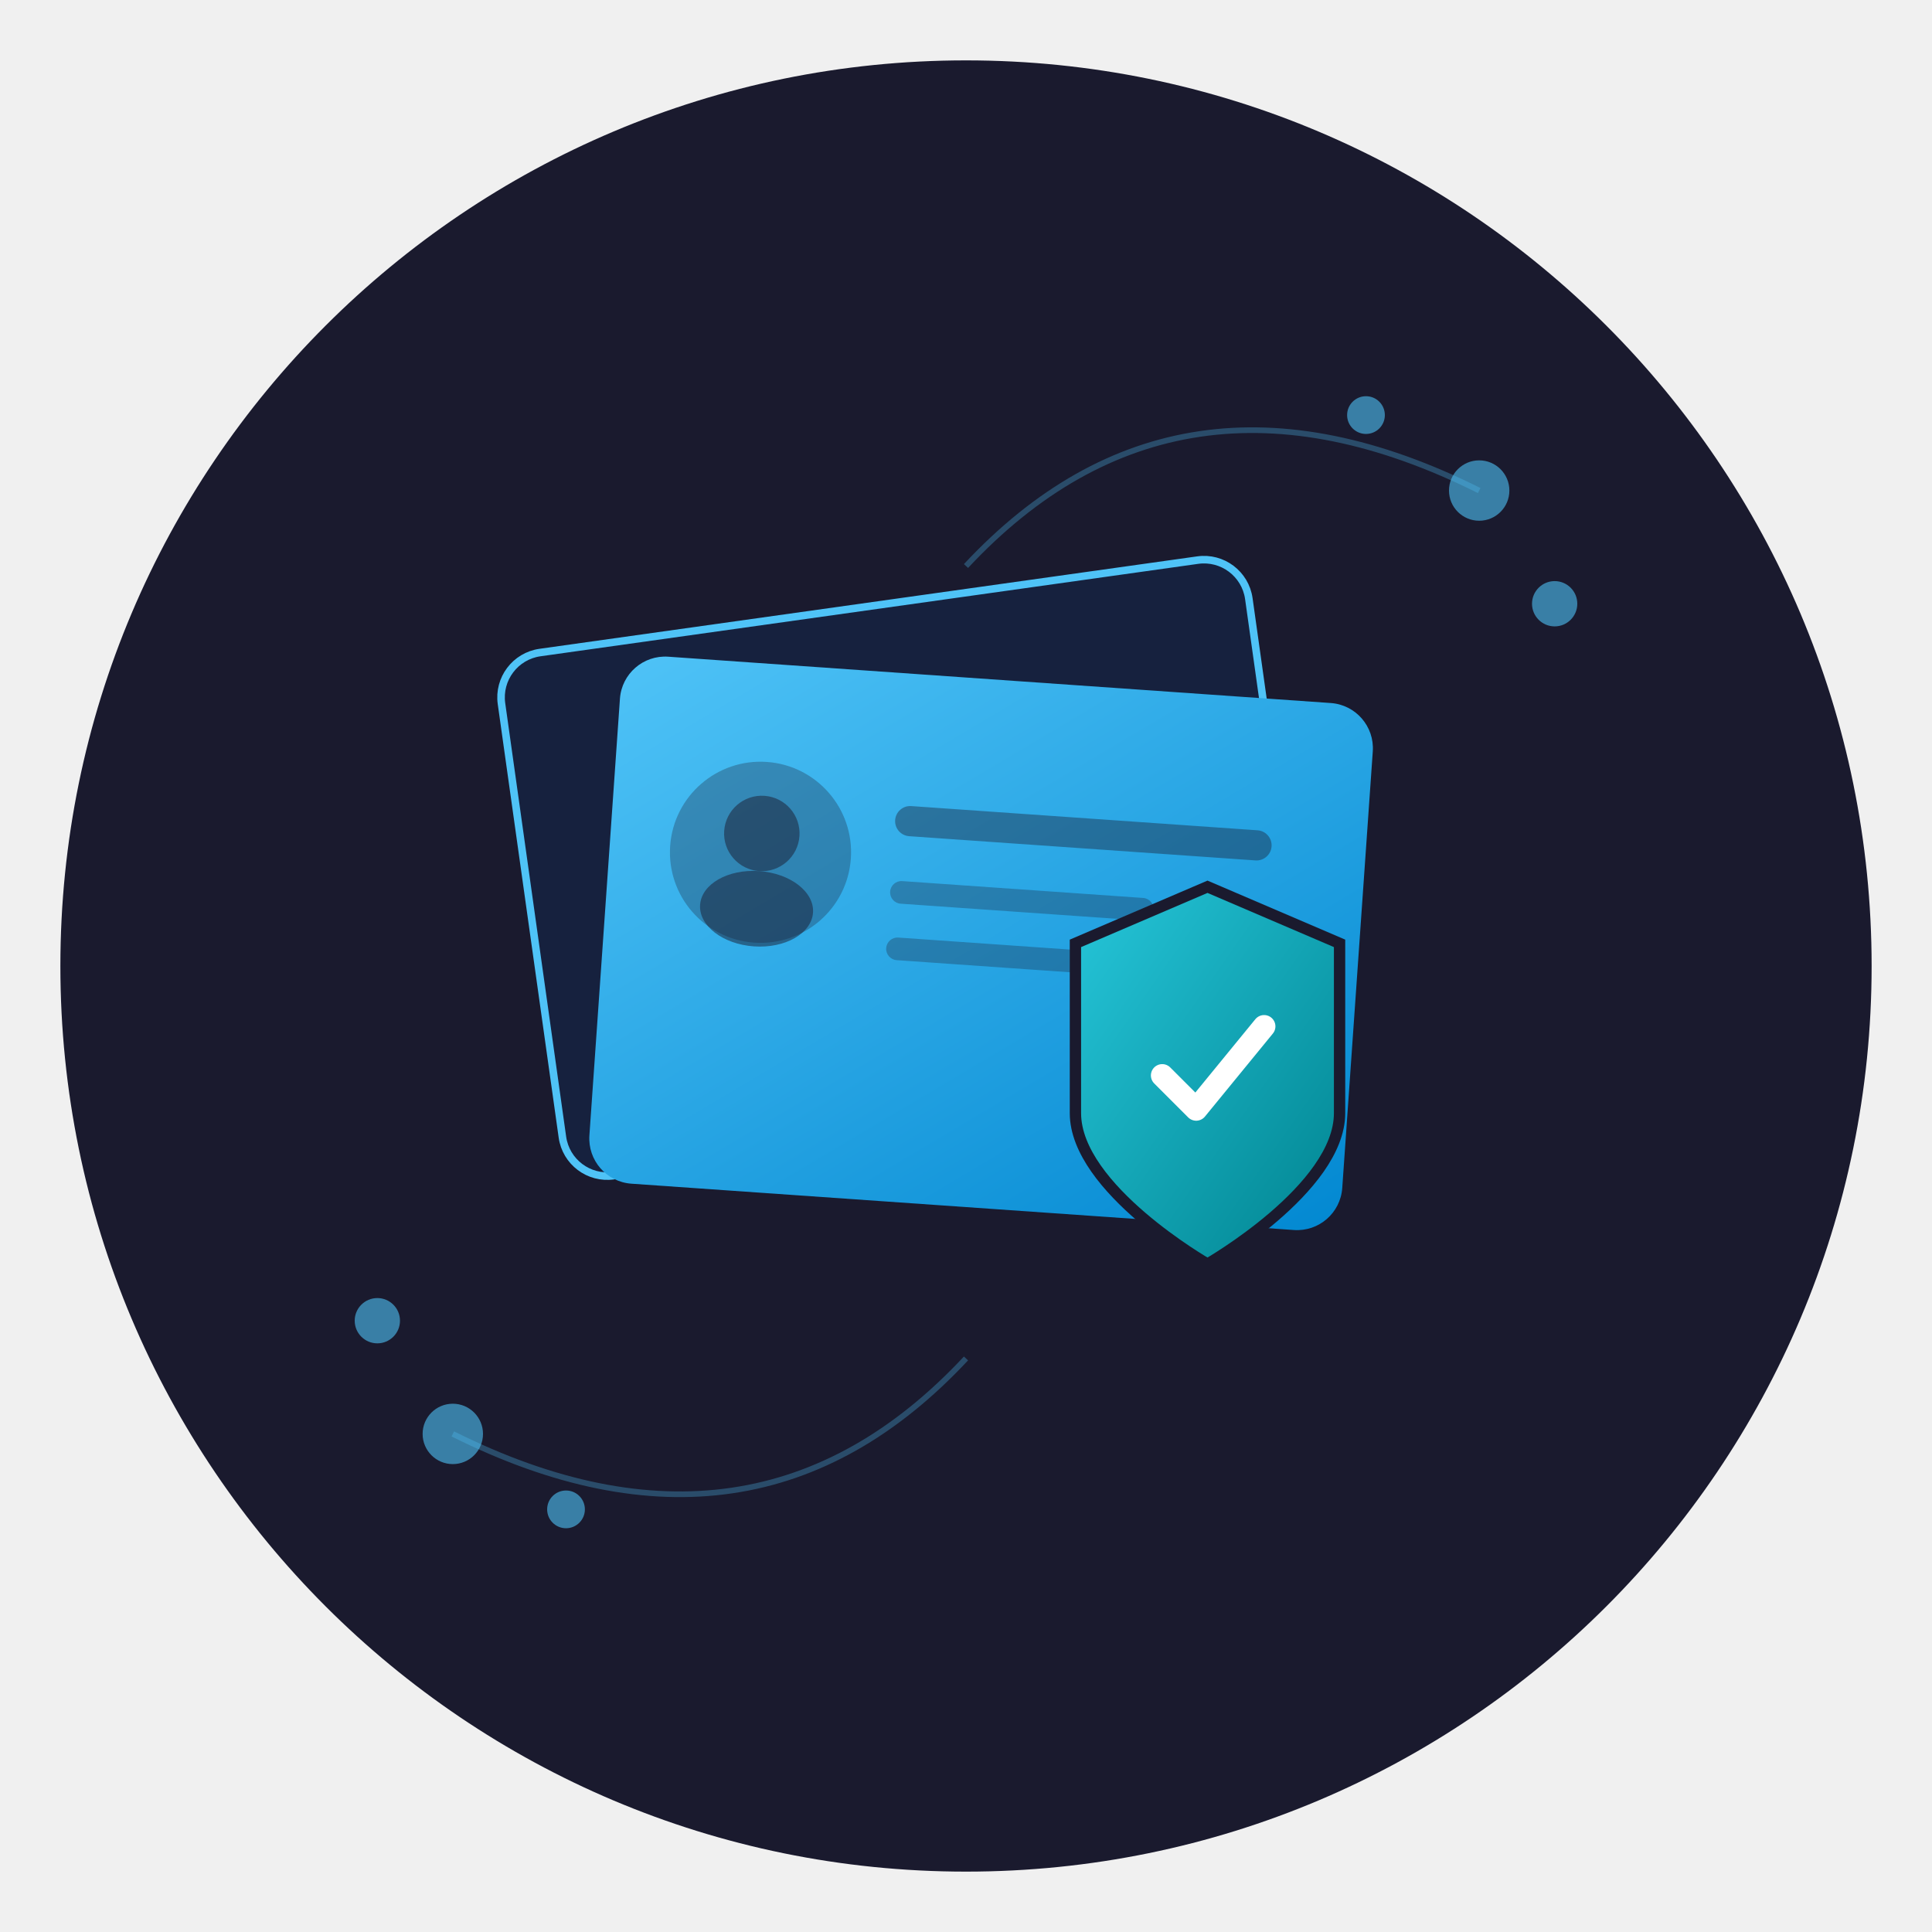
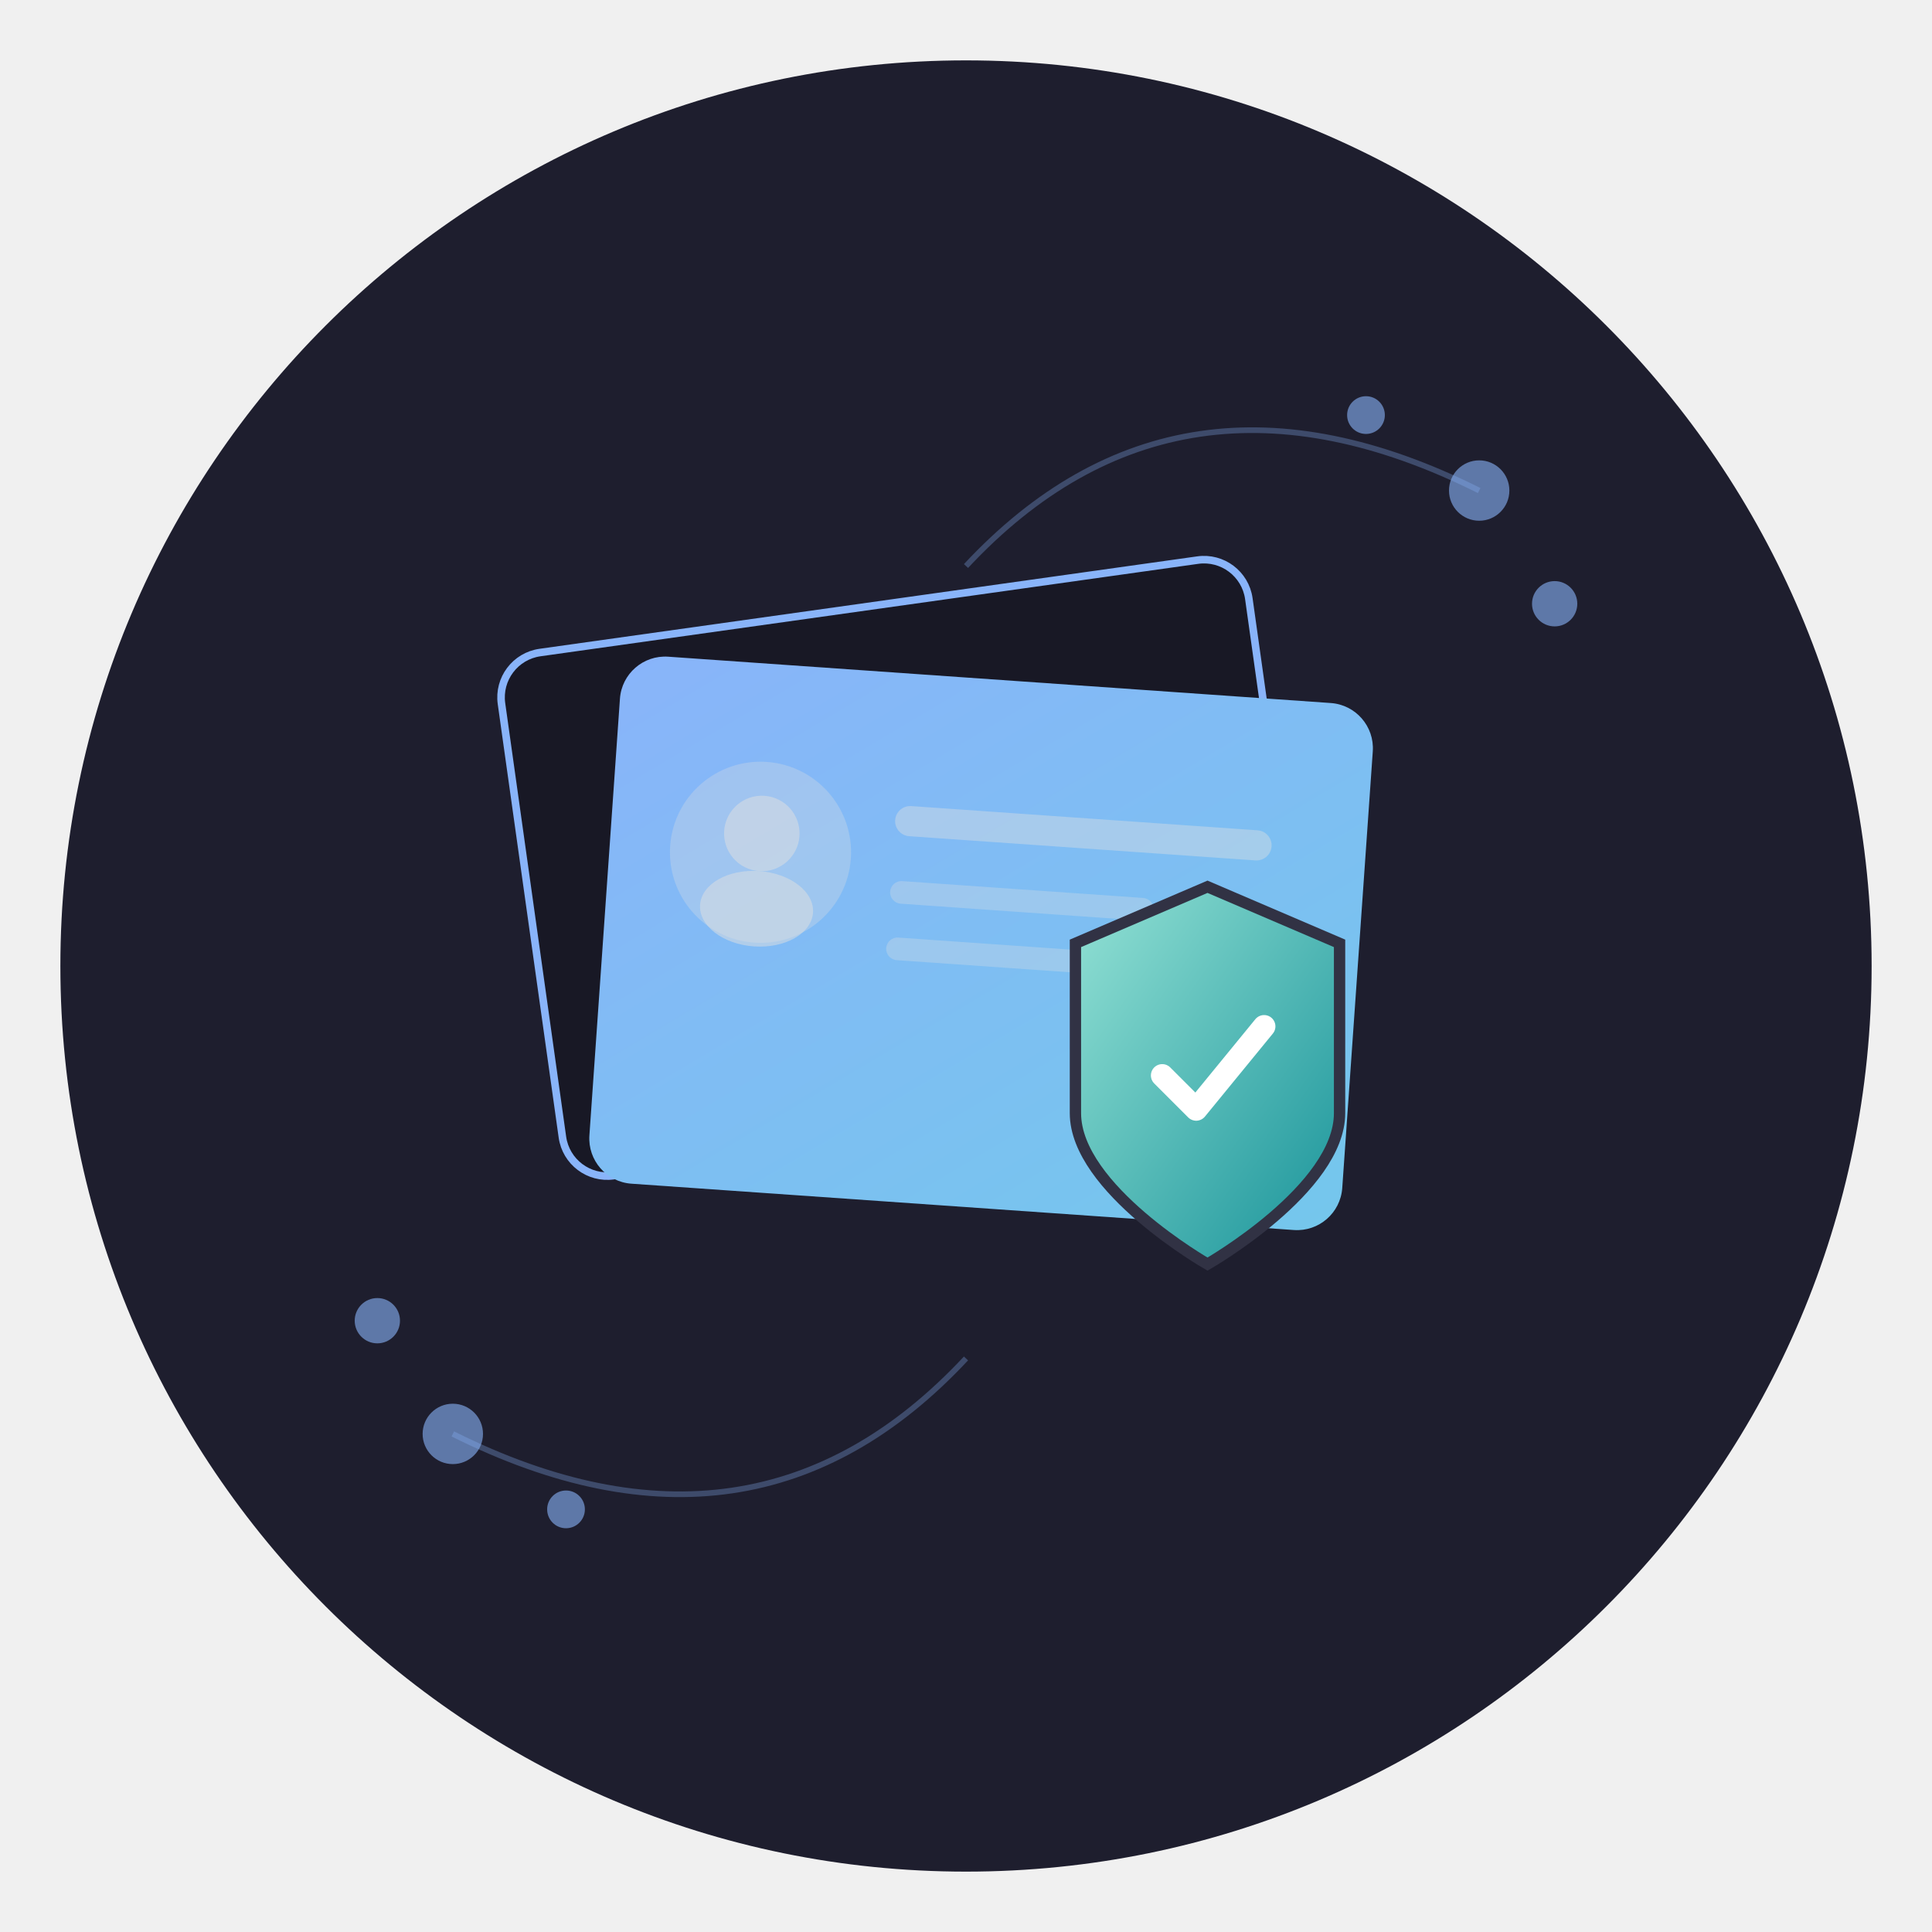
<svg xmlns="http://www.w3.org/2000/svg" viewBox="0 0 512 512">
  <defs>
    <linearGradient id="cardGradient" x1="0%" y1="0%" x2="100%" y2="100%">
-       <stop offset="0%" style="stop-color:#4fc3f7" />
-       <stop offset="100%" style="stop-color:#0288d1" />
+       <stop offset="0%" style="stop-color:#89b4fa" />
+       <stop offset="100%" style="stop-color:#74c7ec" />
    </linearGradient>
    <linearGradient id="shieldGradient" x1="0%" y1="0%" x2="100%" y2="100%">
-       <stop offset="0%" style="stop-color:#26c6da" />
-       <stop offset="100%" style="stop-color:#00838f" />
+       <stop offset="0%" style="stop-color:#94e2d5" />
+       <stop offset="100%" style="stop-color:#179299" />
    </linearGradient>
  </defs>
-   <circle cx="256" cy="256" r="240" fill="#1a1a2e" />
-   <rect x="140" y="160" width="200" height="140" rx="12" ry="12" fill="#16213e" stroke="#4fc3f7" stroke-width="2" transform="rotate(-8 240 230)" />
+   <circle cx="256" cy="256" r="240" fill="#1e1e2e" />
+   <rect x="140" y="160" width="200" height="140" rx="12" ry="12" fill="#181825" stroke="#89b4fa" stroke-width="2" transform="rotate(-8 240 230)" />
  <rect x="160" y="180" width="200" height="140" rx="12" ry="12" fill="url(#cardGradient)" transform="rotate(4 260 250)" />
  <g transform="rotate(4 260 250)">
-     <circle cx="200" cy="230" r="24" fill="#1a1a2e" opacity="0.3" />
-     <circle cx="200" cy="225" r="10" fill="#1a1a2e" opacity="0.5" />
-     <ellipse cx="200" cy="245" rx="15" ry="10" fill="#1a1a2e" opacity="0.5" />
-     <rect x="235" y="215" width="100" height="8" rx="4" fill="#1a1a2e" opacity="0.4" />
-     <rect x="235" y="235" width="70" height="6" rx="3" fill="#1a1a2e" opacity="0.3" />
-     <rect x="235" y="250" width="85" height="6" rx="3" fill="#1a1a2e" opacity="0.3" />
+     <circle cx="200" cy="230" r="24" fill="#e0e0e0" opacity="0.3" />
+     <circle cx="200" cy="225" r="10" fill="#e0e0e0" opacity="0.5" />
+     <ellipse cx="200" cy="245" rx="15" ry="10" fill="#e0e0e0" opacity="0.5" />
+     <rect x="235" y="215" width="100" height="8" rx="4" fill="#e0e0e0" opacity="0.4" />
+     <rect x="235" y="235" width="70" height="6" rx="3" fill="#e0e0e0" opacity="0.3" />
+     <rect x="235" y="250" width="85" height="6" rx="3" fill="#e0e0e0" opacity="0.3" />
  </g>
  <g transform="translate(320, 280)">
-     <path d="M0,-45 L35,-30 L35,15 C35,35 0,55 0,55 C0,55 -35,35 -35,15 L-35,-30 Z" fill="url(#shieldGradient)" stroke="#1a1a2e" stroke-width="3" />
+     <path d="M0,-45 L35,-30 L35,15 C35,35 0,55 0,55 C0,55 -35,35 -35,15 L-35,-30 Z" fill="url(#shieldGradient)" stroke="#313244" stroke-width="3" />
    <path d="M-12,5 L-3,14 L15,-8" fill="none" stroke="#fff" stroke-width="6" stroke-linecap="round" stroke-linejoin="round" />
  </g>
-   <g fill="#4fc3f7" opacity="0.6">
+   <g fill="#89b4fa" opacity="0.6">
    <circle cx="120" cy="380" r="8" />
    <circle cx="150" cy="400" r="5" />
    <circle cx="100" cy="350" r="6" />
    <circle cx="392" cy="130" r="8" />
    <circle cx="362" cy="110" r="5" />
    <circle cx="412" cy="160" r="6" />
  </g>
-   <g stroke="#4fc3f7" stroke-width="1.5" opacity="0.3" fill="none">
+   <g stroke="#89b4fa" stroke-width="1.5" opacity="0.3" fill="none">
    <path d="M120,380 Q200,420 256,360" />
    <path d="M392,130 Q312,90 256,150" />
  </g>
</svg>
